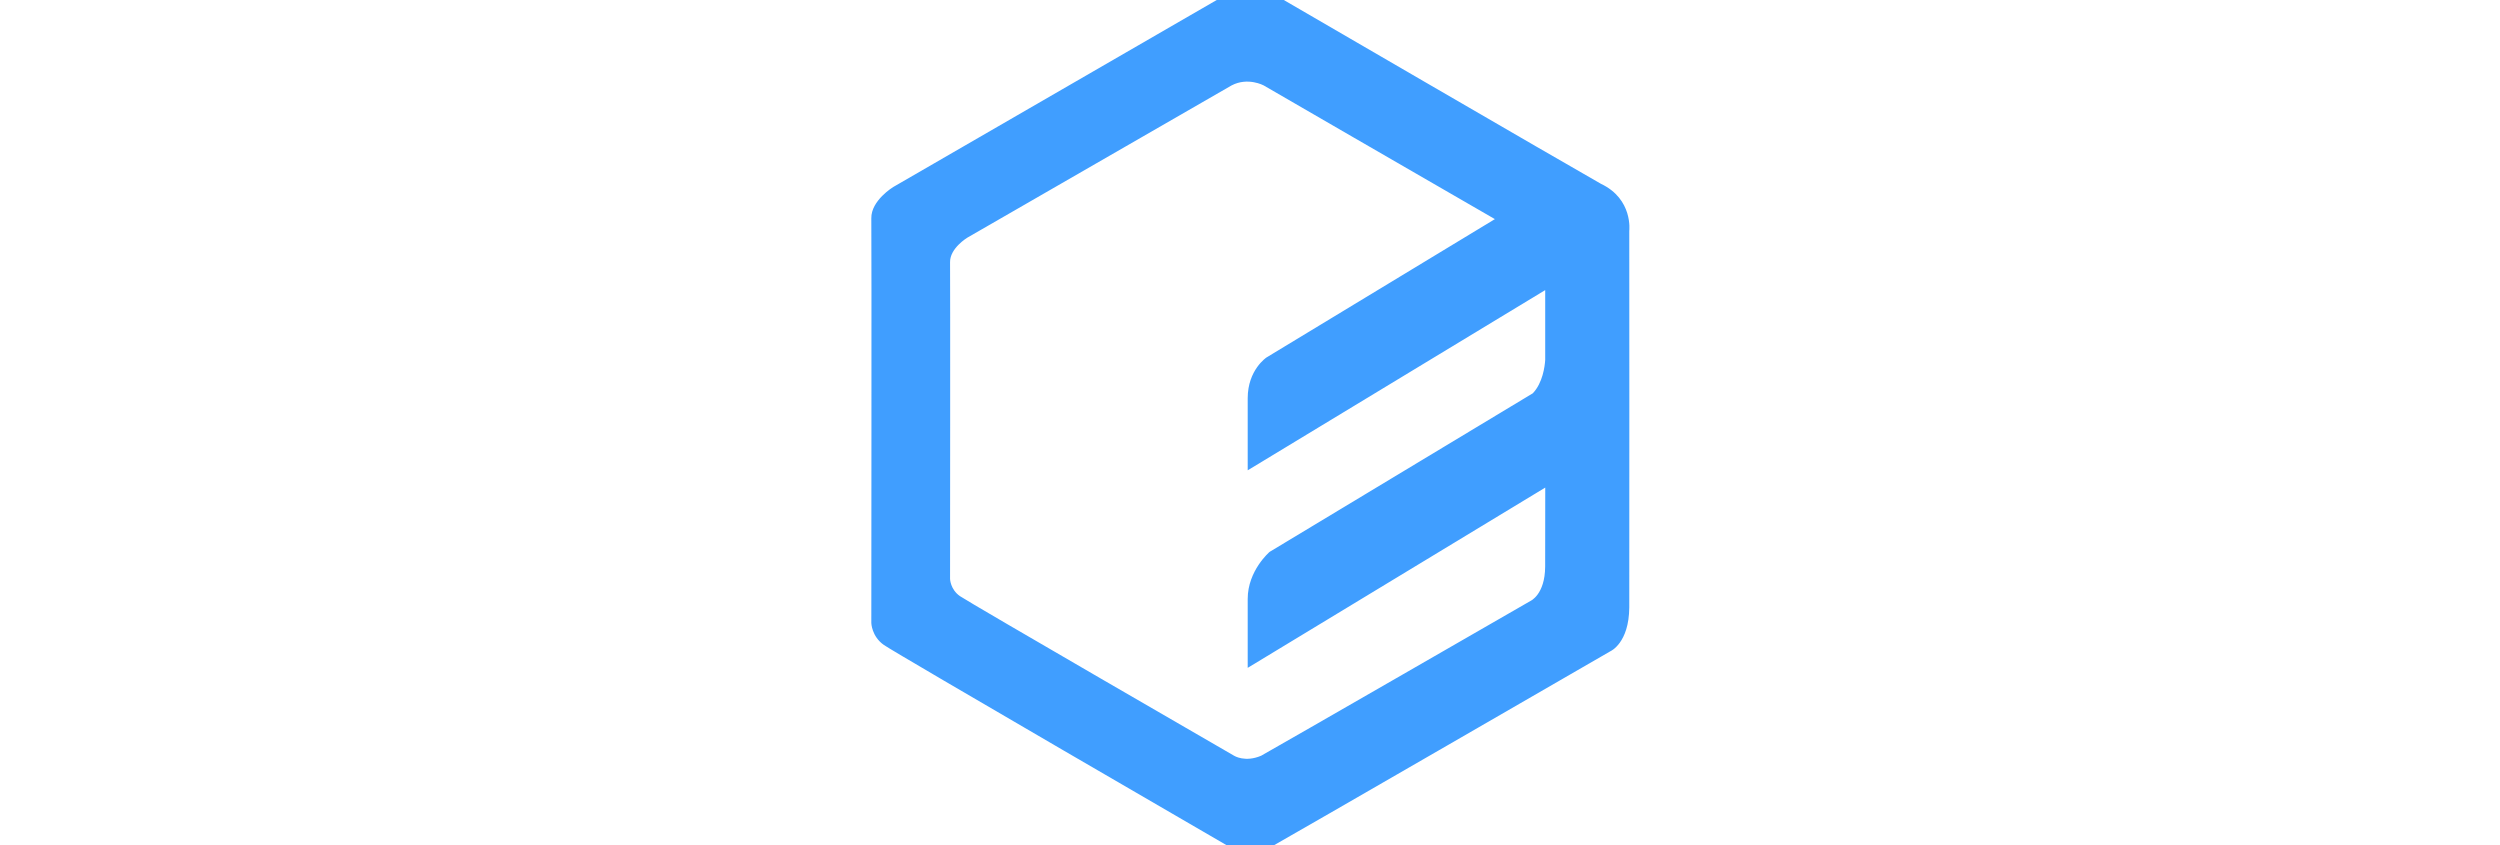
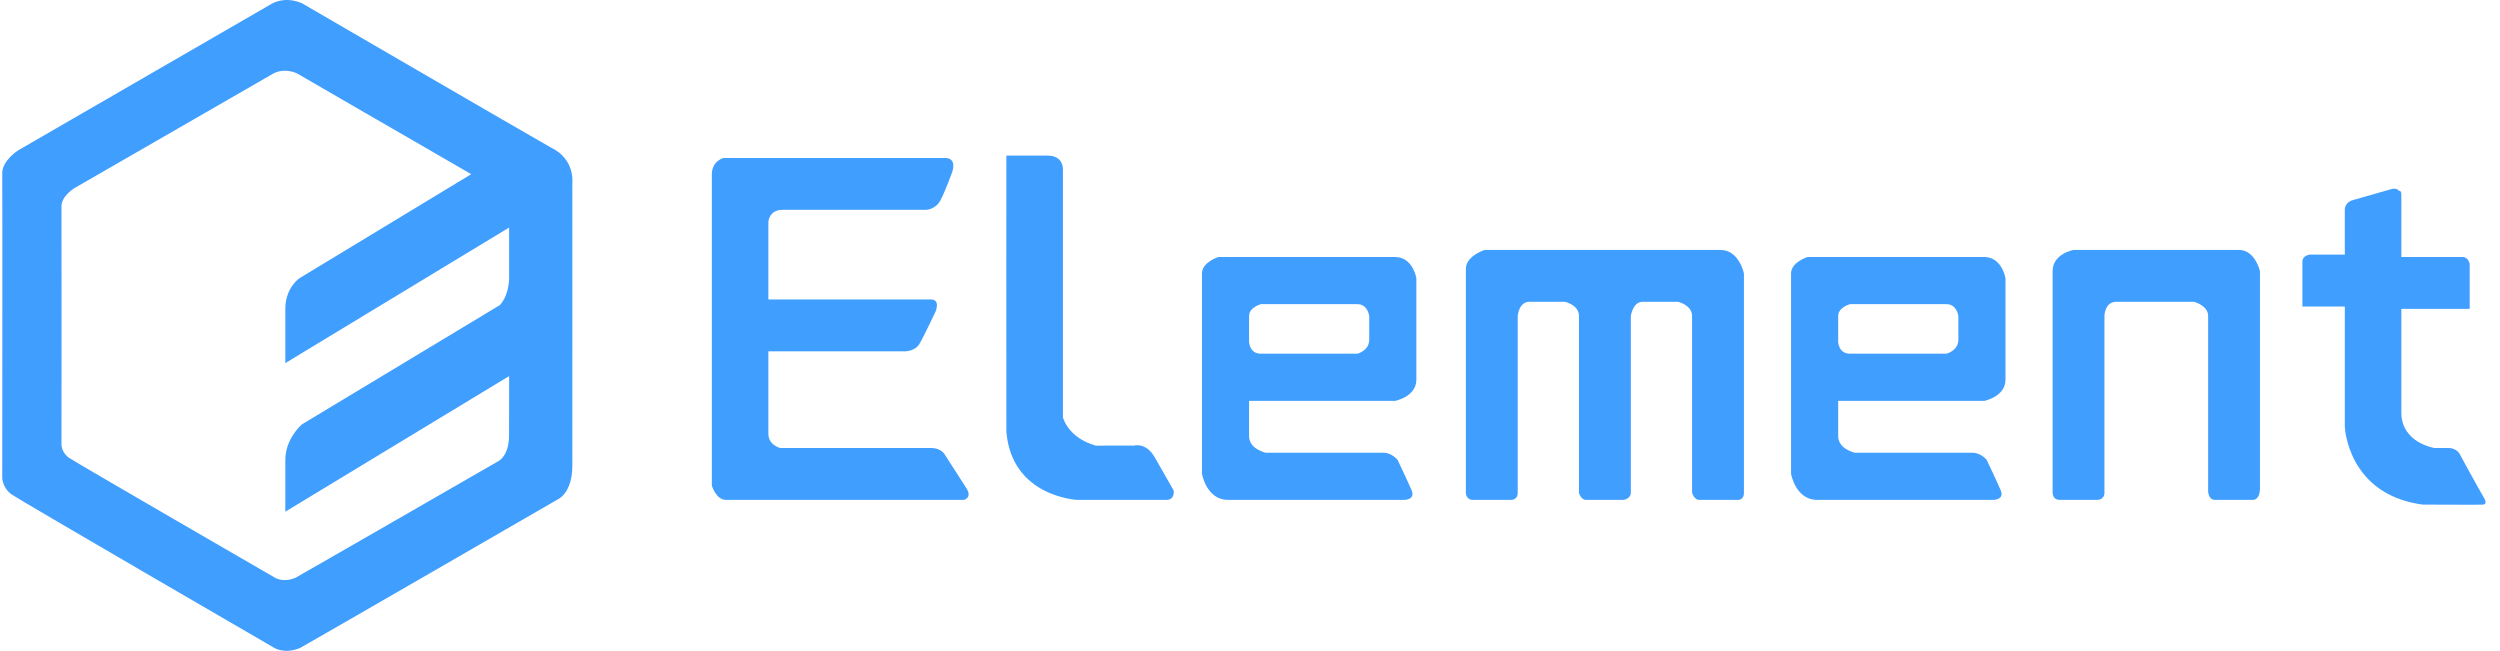
- <svg xmlns="http://www.w3.org/2000/svg" t="1650977275938" class="icon" viewBox="0 0 3032 1024" version="1.1" p-id="34726" width="379" height="128">
+ <svg xmlns="http://www.w3.org/2000/svg" t="1650977502679" class="icon" viewBox="0 0 3933 1024" version="1.1" p-id="38633" width="491.625" height="128">
  <defs>
    <style type="text/css" />
  </defs>
-   <path d="M4978.408 707.321z m-3002.424 29.274c-0.276 43.551-22.922 53.245-22.922 53.245s-390.361 225.6-415.741 239.712c-25.131 10.798-41.977 0-41.977 0S1086.921 792.656 1072.009 782.245c-14.913-10.411-15.272-26.65-15.272-26.65s0.414-469.096 0-490.83c-0.414-21.707 26.705-38.028 26.705-38.028L1491.56-9.193c25.131-13.256 49.572 0 49.572 0s360.563 209.61 400.496 232.118c39.188 18.614 34.355 57.056 34.355 57.056s0.221 416.127 0 456.613z m-162.966-470.836C1729.45 217.65 1532.599 103.594 1532.599 103.594s-19.221-10.384-38.939-1e-8L1173.223 288.211s-21.292 12.786-20.989 29.771c0.331 17.012 0 384.147 0 384.147s0.276 12.704 11.986 20.851 332.421 193.537 332.421 193.537 13.201 8.451 32.947 0c19.939-11.047 326.429-187.6 326.429-187.6s17.757-7.595 17.951-41.701c0.083-9.804 0.11-47.97 0.11-95.885L1513.212 809.972v-83.651c0-34.355 26.595-57.028 26.595-57.028l319.193-192.322c12.041-12.593 14.526-32.726 15.023-40.348v-84.783L1513.212 570.398v-87.434c0-34.383 22.811-49.434 22.811-49.434l276.995-167.799z" fill="#409EFF" p-id="34727" />
+   <path d="M3829.694 704.812s7.679-0.189 22.256 0c14.55 0.189 18.538 11.128 18.538 11.128s29.234 53.78 37.075 66.767c6.979 11.586-1.401 11.37-3.314 11.182l-0.404-0.054 0.404 0.054c-0.081 0.108-8.272 0.377-93.065-0.054-118.284-16.032-122.326-122.407-122.326-122.407v-189.201h-66.74V411.714c0-9.619 11.128-11.128 11.128-11.128h55.586v-70.486c0-11.505 11.128-14.819 11.128-14.819l61.917-17.729c9.35-2.667 12.233 2.856 12.233 2.856s3.691-1.967 3.691 6.547v97.349h96.379c9.403 0 11.128 11.128 11.128 11.128v70.486h-107.507v163.227c0 47.422 51.894 55.639 51.894 55.639z m-285.418 81.614h-59.331c-11.64 0-11.101-14.819-11.101-14.819v-274.56c0-16.651-22.256-22.256-22.256-22.256h-122.326c-18.268 0-18.538 22.283-18.538 22.283v278.224c0 10.912-11.128 11.128-11.128 11.128h-59.304c-13.041 0-11.128-14.819-11.128-14.819V426.56c0-27.725 33.357-33.411 33.357-33.411h259.498c25.92 0 33.357 33.411 33.357 33.411v341.273c0 19.4-11.101 18.564-11.101 18.564z m-422.618-155.817h-229.833v55.639c0 20.073 25.947 25.974 25.947 25.974h185.375c13.176 0 22.229 11.128 22.229 11.128s16.166 33.68 22.229 48.23c6.062 14.577-11.128 14.819-11.128 14.819H2858.495c-33.491 0-40.793-40.793-40.793-40.793V430.305c0-18.133 25.947-25.947 25.947-25.947h278.063c27.914 0 33.33 33.384 33.33 33.384v159.509c0 26.917-33.357 33.411-33.357 33.411z m-40.766-133.535s-2.344-18.564-18.538-18.564h-151.991s-18.538 4.985-18.538 18.564v40.793s0.539 18.564 18.538 18.564h151.964s18.564-4.58 18.564-22.283v-37.075zM2732.397 786.425H2673.12c-7.814 0-11.128-11.128-11.128-11.128V497.073c0-17.244-22.256-22.283-22.256-22.283h-55.586c-15.52 0-18.538 22.283-18.538 22.283v278.224c0 9.215-11.128 11.128-11.128 11.128h-59.304c-8.245 0-11.128-11.128-11.128-11.128V497.073c0-17.648-22.256-22.283-22.256-22.283h-55.586c-16.975 0-18.538 22.283-18.538 22.283v278.224c0 11.909-11.128 11.128-11.128 11.128h-59.304c-11.128 0-11.128-11.128-11.128-11.128v-352.428c0-20.424 29.638-29.692 29.638-29.692h370.723c29.746 0 37.075 37.102 37.075 37.102v345.019c0 12.798-11.128 11.128-11.128 11.128z m-537.534-155.817h-229.833v55.639c0 20.073 25.947 25.974 25.947 25.974h185.375c13.203 0 22.229 11.128 22.229 11.128s16.166 33.68 22.256 48.23c6.062 14.577-11.128 14.819-11.128 14.819H1931.7c-33.491 0-40.766-40.793-40.766-40.793V430.305c0-18.133 25.947-25.947 25.947-25.947H2194.863c27.941 0 33.384 33.384 33.384 33.384v159.509c0 26.917-33.384 33.411-33.384 33.411z m-40.766-133.535s-2.344-18.564-18.538-18.564h-151.964s-18.564 4.985-18.564 18.564v40.793s0.539 18.564 18.538 18.564h151.991s18.538-4.58 18.538-22.283v-37.075zM1835.321 786.425h-140.864s-103.088-4.85-111.225-107.588c-0.323-105.486 0-434.042 0-434.042h66.74s22.229-0.404 22.229 22.256v389.53s7.76 32.225 51.894 44.512c49.9-0.269 59.331 0 59.331 0s19.319-6.197 33.357 18.564c14.011 24.735 29.638 51.921 29.638 51.921s2.263 14.819-11.101 14.819z m-715.446-22.256V274.488c0-21.717 18.511-25.974 18.511-25.974h348.467c19.481 0 11.128 22.256 11.128 22.256s-10.858 30.097-18.538 44.512c-7.679 14.415-22.229 14.819-22.229 14.819H1231.074c-21.043 0-22.256 18.591-22.256 18.591v122.407h255.807c15.008 0 7.41 18.538 7.41 18.538s-19.157 40.874-25.947 51.948c-6.79 11.047-22.256 11.128-22.256 11.128h-215.014v129.843c0 17.675 18.538 22.256 18.538 22.256h237.269c17.19 0 22.229 11.128 22.229 11.128s23.495 36.671 33.357 51.921c9.888 15.25-3.691 18.564-3.691 18.564H1142.105c-15.466 0-22.229-22.256-22.229-22.256z m-219.486-30.797c-0.269 42.491-22.364 51.948-22.364 51.948s-380.854 220.106-405.616 233.874c-24.519 10.535-40.955 0-40.955 0S32.98 788.069 18.43 777.911c-14.55-10.158-14.9-26.001-14.9-26.001s0.404-457.672 0-478.877c-0.404-21.178 26.055-37.102 26.055-37.102L427.764 5.748c24.519-12.933 48.365 0 48.365 0s351.782 204.505 390.743 226.465c38.234 18.16 33.518 55.666 33.518 55.666s0.216 405.993 0 445.493z m-158.997-459.369C659.86 227.066 467.803 115.788 467.803 115.788s-18.753-10.131-37.991 0L117.18 295.909s-20.774 12.475-20.477 29.046c0.323 16.598 0 374.792 0 374.792s0.269 12.394 11.694 20.343 324.326 188.824 324.326 188.824 12.879 8.245 32.144 0c19.454-10.778 318.479-183.031 318.479-183.031s17.325-7.41 17.514-40.686c0.081-9.565 0.108-46.802 0.108-93.55L448.888 804.963v-81.614c0-33.518 25.947-55.639 25.947-55.639l311.419-187.638c11.748-12.286 14.173-31.929 14.658-39.365v-82.718L448.888 571.223v-85.305c0-33.545 22.256-48.23 22.256-48.23l270.249-163.712z" fill="#409EFF" p-id="38634" />
</svg>
